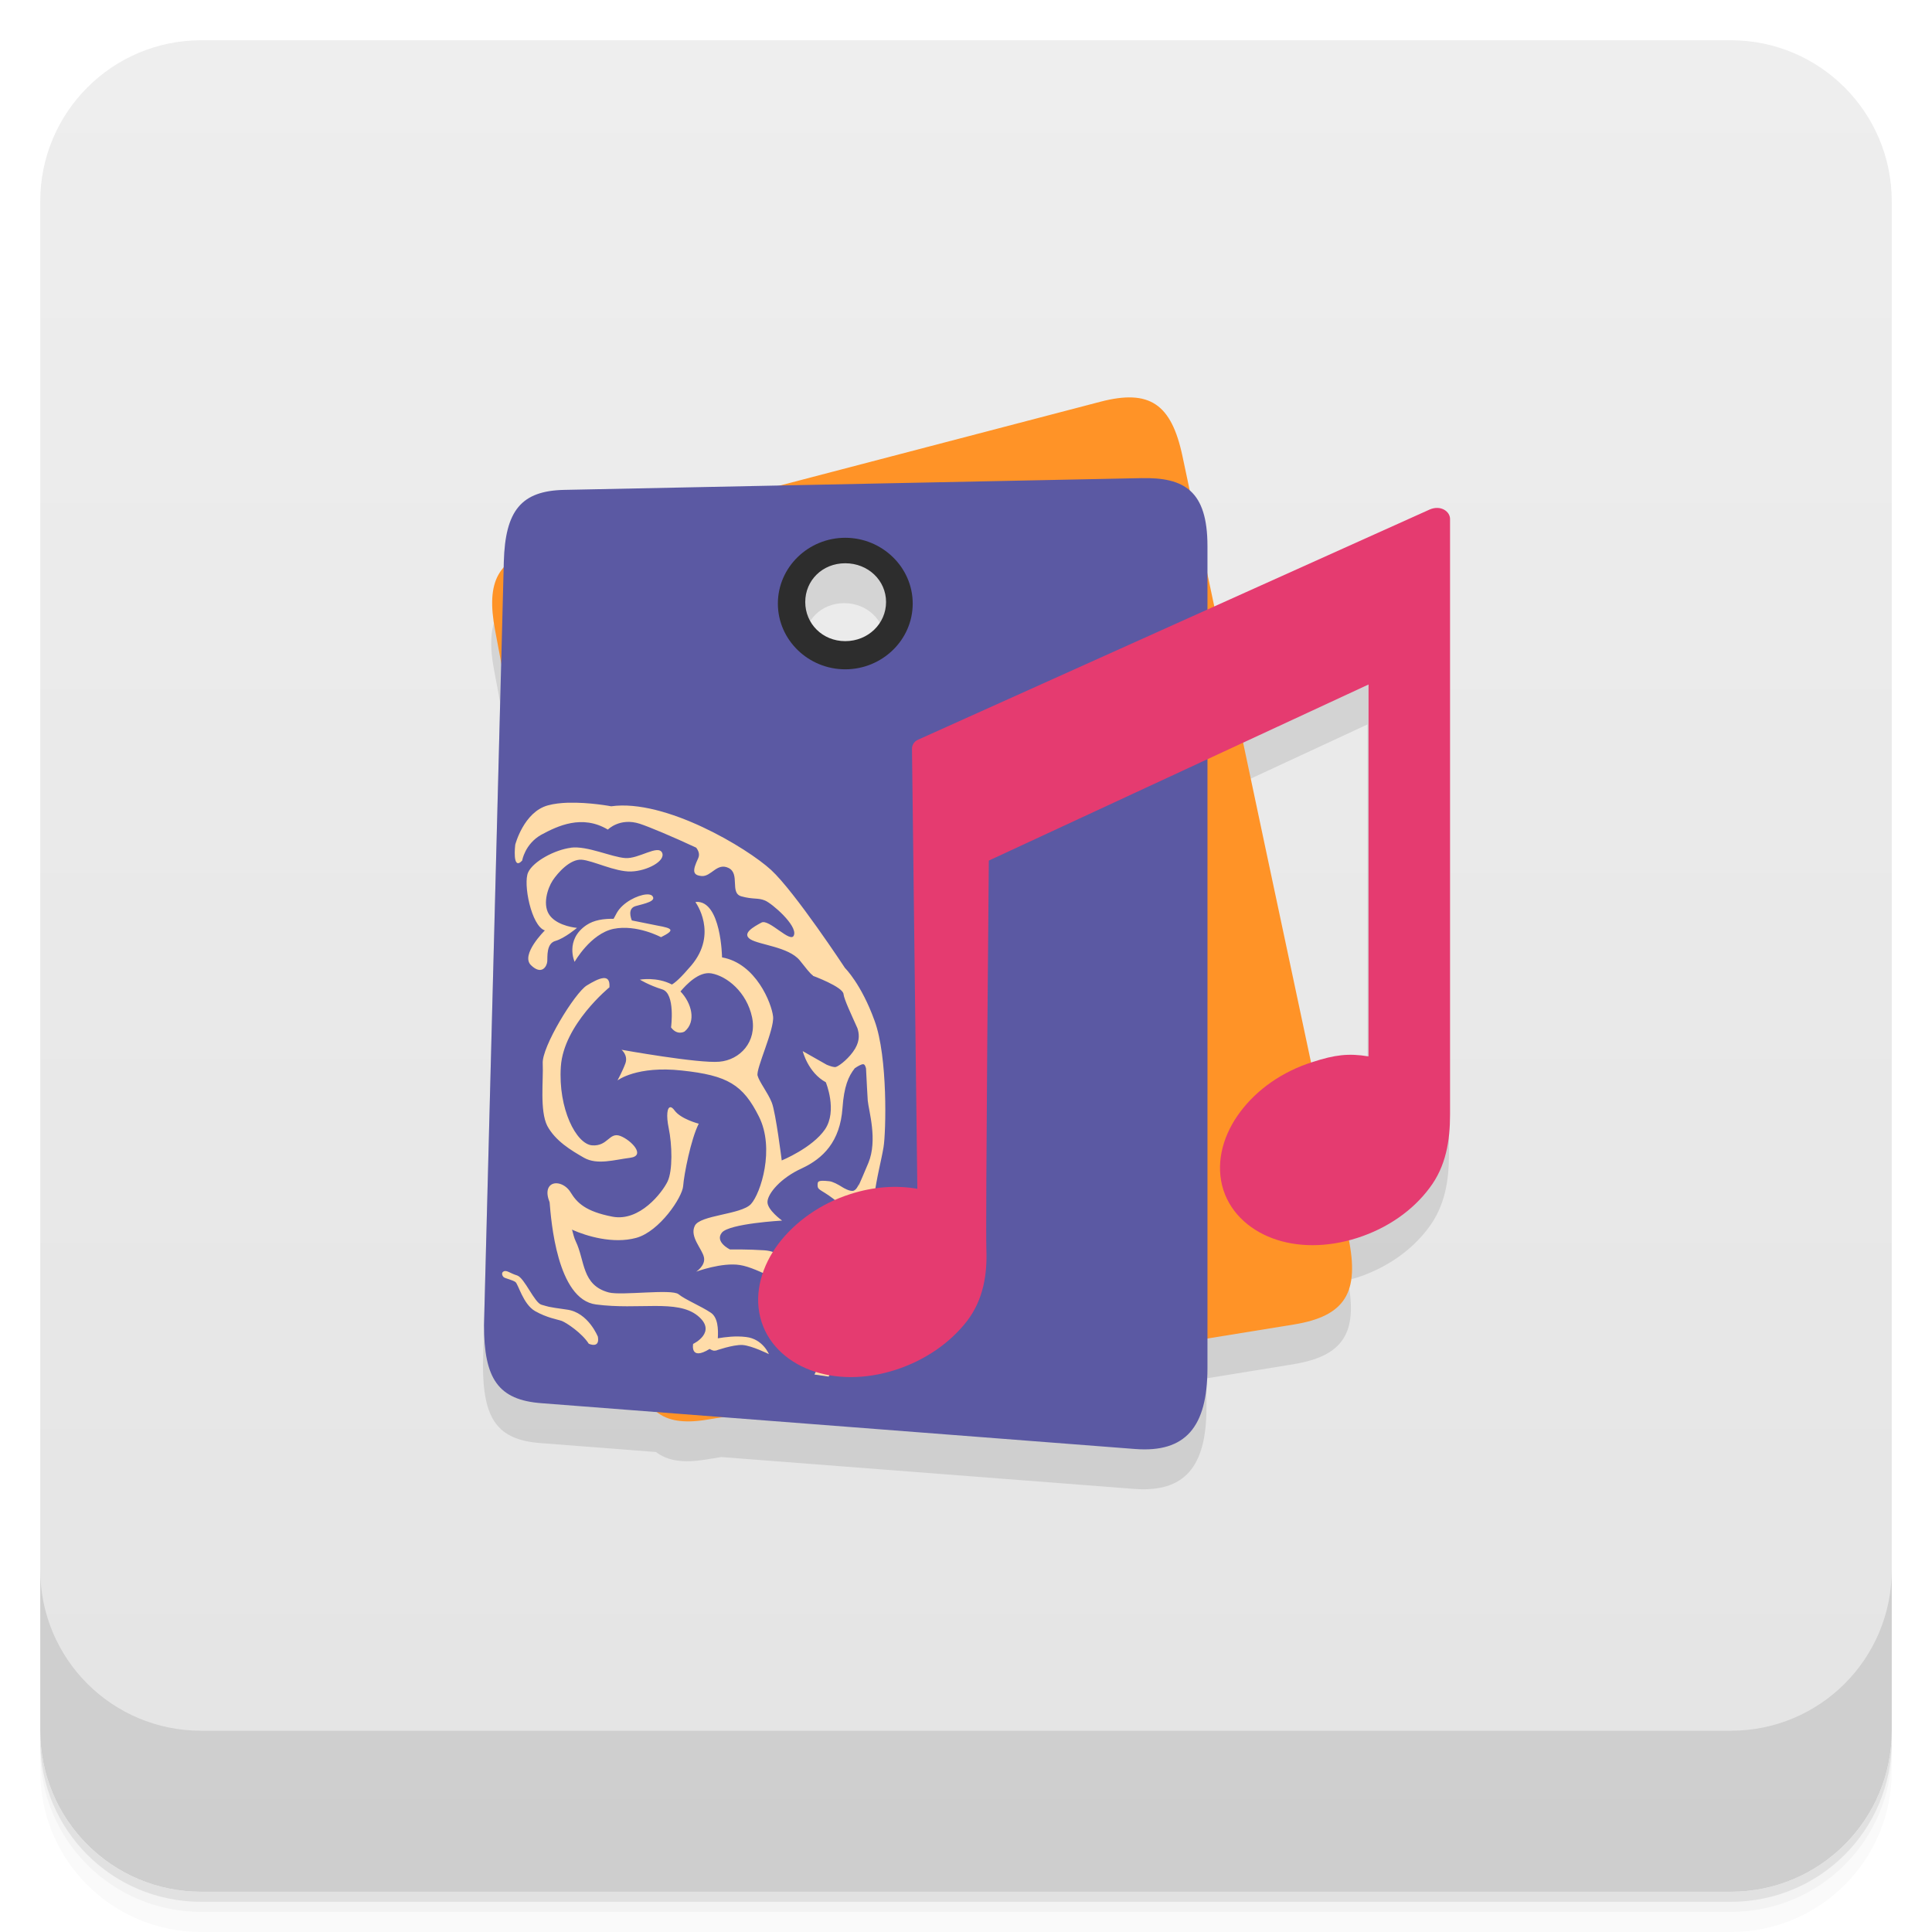
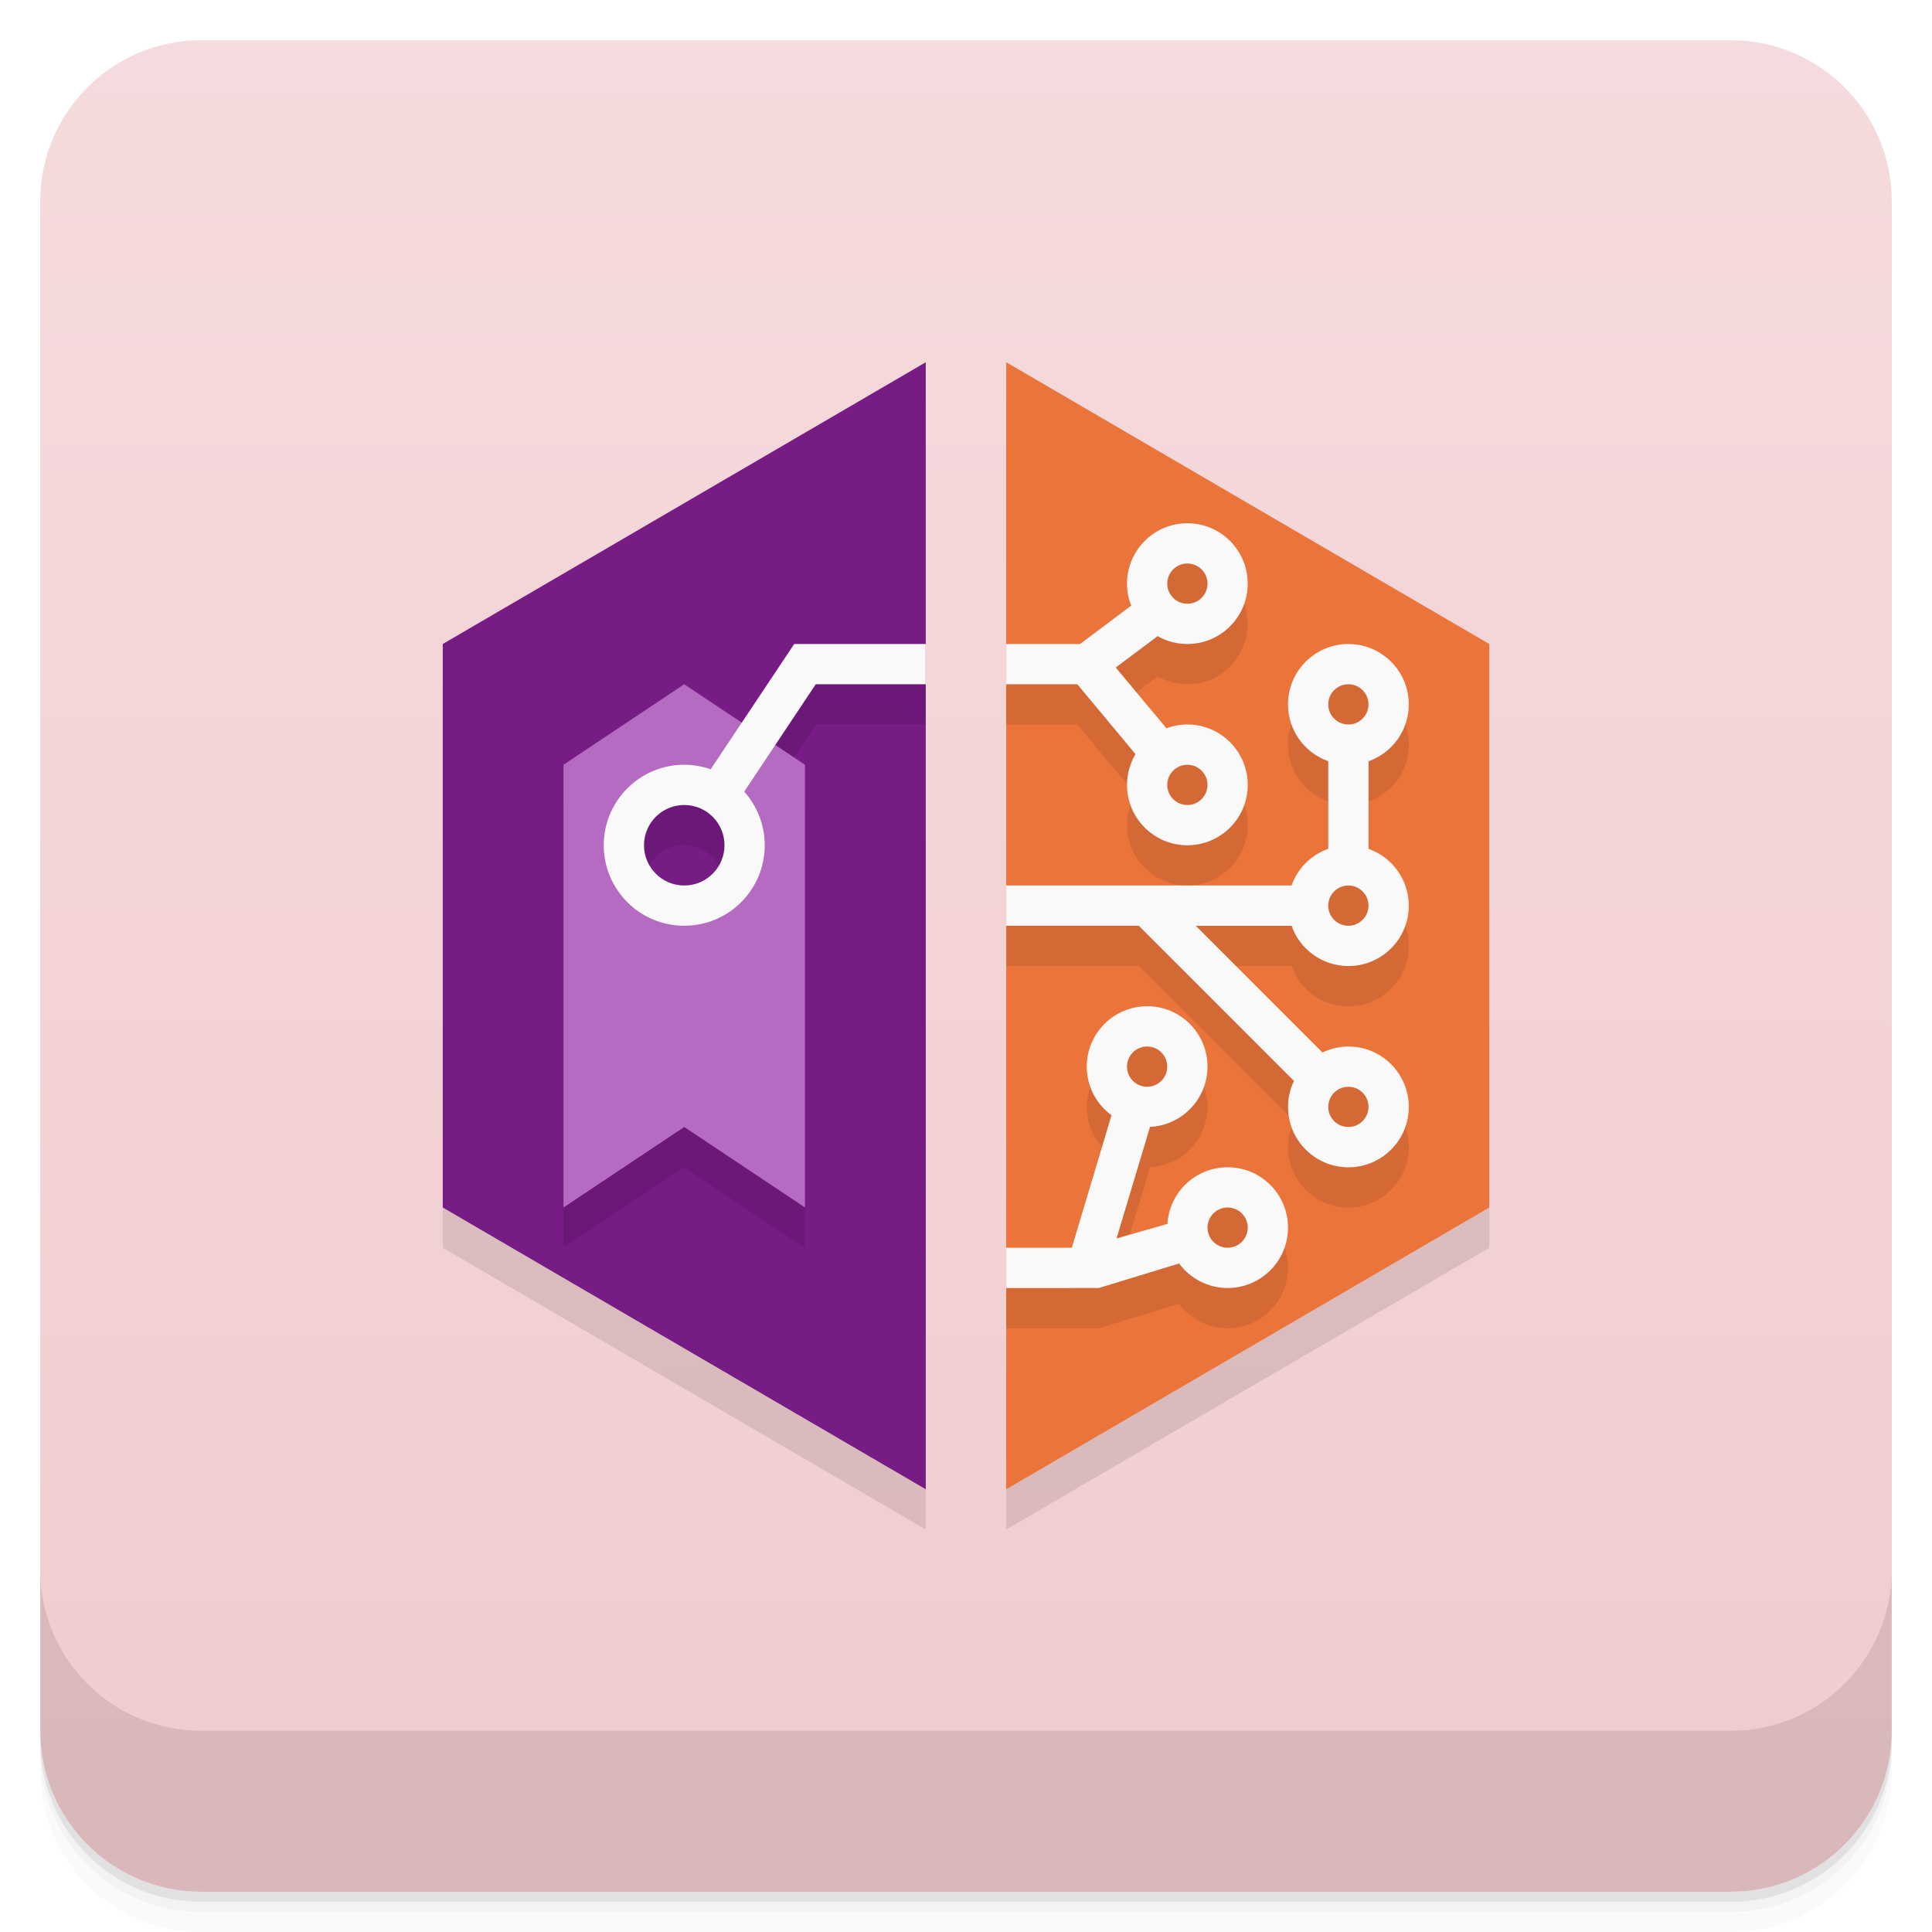
<svg xmlns="http://www.w3.org/2000/svg" version="1.1" viewBox="0 0 48 48">
  <defs>
    <linearGradient id="bg" x2="0" y1="1" y2="47" gradientUnits="userSpaceOnUse">
-       <stop style="stop-color:#eee" offset="0" />
-       <stop style="stop-color:#e4e4e4" offset="1" />
+       <stop style="stop-color:#f5dbdd" offset="0" />
+       <stop style="stop-color:#f1cbce" offset="1" />
    </linearGradient>
  </defs>
  <path d="m1 43v0.25c0 2.216 1.784 4 4 4h38c2.216 0 4-1.784 4-4v-0.25c0 2.216-1.784 4-4 4h-38c-2.216 0-4-1.784-4-4zm0 0.5v0.5c0 2.216 1.784 4 4 4h38c2.216 0 4-1.784 4-4v-0.5c0 2.216-1.784 4-4 4h-38c-2.216 0-4-1.784-4-4z" style="opacity:.02" />
  <path d="m1 43.25v0.25c0 2.216 1.784 4 4 4h38c2.216 0 4-1.784 4-4v-0.25c0 2.216-1.784 4-4 4h-38c-2.216 0-4-1.784-4-4z" style="opacity:.05" />
  <path d="m1 43v0.25c0 2.216 1.784 4 4 4h38c2.216 0 4-1.784 4-4v-0.25c0 2.216-1.784 4-4 4h-38c-2.216 0-4-1.784-4-4z" style="opacity:.1" />
  <rect x="1" y="1" width="46" height="46" rx="4" style="fill:url(#bg)" />
  <path d="m1 39v4c0 2.216 1.784 4 4 4h38c2.216 0 4-1.784 4-4v-4c0 2.216-1.784 4-4 4h-38c-2.216 0-4-1.784-4-4z" style="opacity:.1" />
-   <path d="m19.349 13.053-6.861 2.043c-0.294 0.334-0.351 0.819-0.213 1.551l0.152 0.809-0.428 16.457c8.23e-4 1.33 0.346 1.863 1.44 1.941l2.859 0.221c0.29 0.224 0.684 0.277 1.227 0.189l0.396-0.064 10.254 0.791c1.255 0.097 1.795-0.547 1.799-2 8.4e-5 -0.031-7.2e-5 -0.669 0-0.746l2.144-0.348c1.25-0.203 1.628-0.772 1.367-2.098 0.07-0.018 0.139-0.028 0.209-0.051 0.758-0.242 1.383-0.688 1.793-1.238 0.414-0.543 0.512-1.184 0.512-1.828v-14.797c0-0.188-0.236-0.356-0.516-0.23l-5.34 2.402c-0.057-0.268-0.17-0.805-0.17-0.805zm1.625 1.932c0.569 0 1.014 0.427 1.014 0.963s-0.445 0.973-1.014 0.973-0.994-0.438-0.994-0.973c0-0.536 0.425-0.963 0.994-0.963zm13 3.014v9.24c-0.496-0.082-0.834-0.041-1.389 0.139-0.012 0.004-0.023 0.01-0.035 0.014-0.564-2.65-1.126-5.299-1.688-7.949z" style="fill-rule:evenodd;opacity:.1" />
-   <path d="m15.682 33.676 0.02 0.086c0.242 1.289 0.734 1.691 1.848 1.512l14.594-2.367c1.273-0.207 1.645-0.789 1.355-2.168l-0.023-0.094c-1.372-6.436-2.737-12.874-4.098-19.312-0.277-1.309-0.824-1.668-2.039-1.352l-13.898 3.633c-1.07 0.273-1.371 0.82-1.141 2.043m7.274-0.493c-0.387-0.707-0.047-1.508 0.762-1.781 0.809-0.277 1.773 0.074 2.164 0.781 0.387 0.711 0.047 1.508-0.762 1.781-0.809 0.277-1.777-0.074-2.164-0.781" style="fill-rule:evenodd;fill:#ff9327" />
-   <path d="m12.025 32.922c8.23e-4 1.33 0.347 1.863 1.44 1.941l14.736 1.137c1.255 0.097 1.794-0.547 1.798-2 0.002-0.845 0-19.646 0-20.431 0-1.375-0.574-1.712-1.64-1.69l-14.338 0.292c-1.07 0.022-1.469 0.512-1.504 1.789m7.012 1.183c-0.223-0.801 0.27-1.523 1.09-1.609 0.82-0.09 1.668 0.484 1.891 1.289 0.223 0.801-0.27 1.523-1.09 1.613-0.82 0.086-1.668-0.488-1.891-1.293" style="fill-rule:evenodd;fill:#5b59a3" />
-   <g transform="translate(.025177 -1.1209)">
-     <path transform="translate(-.025177 1.1209)" d="m14.111 19.943c-0.175 0.006-0.349 0.025-0.498 0.066-0.602 0.164-0.812 0.977-0.812 0.977s-0.082 0.665 0.172 0.395c0 0 0.067-0.411 0.473-0.641 0.406-0.219 1.015-0.512 1.656-0.129 2e-6 0 0.297-0.305 0.793-0.145 0.243 0.08 0.828 0.326 1.402 0.594 0.057 0.077 0.094 0.164 0.049 0.264-0.141 0.301-0.148 0.422 0.09 0.441 0.238 0.016 0.379-0.344 0.668-0.199s0.021 0.621 0.314 0.703 0.418 0.031 0.59 0.105c0.176 0.074 0.797 0.612 0.719 0.854-0.066 0.242-0.628-0.418-0.812-0.305-0.188 0.102-0.497 0.27-0.271 0.414 0.23 0.141 0.945 0.188 1.223 0.52 0.157 0.191 0.247 0.323 0.328 0.377 1.32e-4 0.004 0.002 0.006 0.002 0.01 1e-6 0 0.744 0.273 0.76 0.453 0.014 0.134 0.2 0.521 0.346 0.85 0.039 0.124 0.067 0.292-0.057 0.504-0.133 0.227-0.383 0.426-0.477 0.457-0.047 0.014-0.145-0.02-0.23-0.055l-0.596-0.338s0.133 0.535 0.574 0.773c0 0 0.295 0.707-0.021 1.172-0.316 0.461-1.074 0.771-1.074 0.771s-0.148-1.185-0.246-1.435-0.307-0.504-0.354-0.672c-0.047-0.164 0.42-1.145 0.385-1.469s-0.424-1.32-1.268-1.469c0 0-0.02-1.414-0.645-1.379l-0.014 0.01s0.57 0.77-0.105 1.57c-0.271 0.317-0.4 0.426-0.482 0.473-0.372-0.197-0.795-0.121-0.795-0.121s0.219 0.137 0.555 0.242c0.332 0.101 0.219 0.945 0.219 0.945 0.156 0.211 0.336 0.102 0.336 0.102 0.301-0.248 0.171-0.713-0.102-0.996 0.144-0.168 0.454-0.501 0.766-0.449 0.395 0.07 0.879 0.469 1.012 1.086 0.129 0.613-0.3 1.066-0.812 1.109-0.52 0.047-2.43-0.297-2.43-0.297s0.164 0.133 0.098 0.332c-0.07 0.195-0.199 0.43-0.199 0.43s0.477-0.371 1.602-0.246c1.133 0.121 1.516 0.35 1.914 1.147 0.398 0.797 0.043 1.904-0.199 2.17-0.246 0.266-1.272 0.27-1.397 0.543-0.133 0.273 0.19 0.576 0.229 0.783 0.043 0.203-0.193 0.354-0.193 0.354s0.641-0.238 1.09-0.164c0.449 0.07 1.272 0.574 1.272 0.574s-0.18 0.068-0.125 0.193c0.047 0.125 0.148 0.254 0.086 0.367-0.066 0.117-0.236 0.189-0.236 0.189s0.281 0.059 0.465-0.168c0.188-0.23-0.148-0.297-0.027-0.406 0.121-0.113 0.344-0.061 0.344-0.061s-0.168-0.051-0.426-0.434-0.359-0.594-0.754-0.621-0.852-0.021-0.852-0.021-0.383-0.188-0.199-0.418c0.188-0.227 1.496-0.299 1.496-0.299s-0.379-0.27-0.363-0.473c0.012-0.199 0.32-0.582 0.852-0.824 0.527-0.246 0.953-0.66 1.012-1.504 0.037-0.527 0.146-0.785 0.305-0.984 0.065-0.044 0.152-0.097 0.205-0.1 0.04-0.002 0.061 0.05 0.074 0.105 0.018 0.327 0.032 0.659 0.043 0.799 0.024 0.254 0.25 0.981 0.016 1.547-0.126 0.306-0.186 0.434-0.252 0.586l0.018-0.072s-0.043 0.141-0.129 0.176c-0.09 0.035-0.27-0.078-0.27-0.078-0.127-0.08-0.25-0.146-0.34-0.156-0.297-0.032-0.289 0.007-0.289 0.109 3e-3 0.133 0.128 0.098 0.523 0.434 0.19 0.163 0.275 0.597 0.316 1.006 0.007 0.287 0.007 0.565-0.035 0.719-0.101 0.367-0.574 1.543-0.574 1.543s0.004 0.5-0.211 0.82c-0.039 0.055-0.071 0.113-0.098 0.172l0.355 0.051c0.063-0.16 0.121-0.314 0.188-0.439 0.18-0.363 0.566-1.422 0.707-1.785 0.141-0.367 0.149-1.617 0.227-2.195v-0.002c0.078-0.578 0.177-0.906 0.24-1.277 0.062-0.372 0.109-2.247-0.223-3.144-0.328-0.911-0.734-1.309-0.734-1.309s-1.246-1.893-1.836-2.436-2.625-1.77-3.973-1.582c0 0-0.544-0.104-1.068-0.088zm0.074 1.119c-0.402 0.051-0.933 0.336-1.062 0.609-0.133 0.273 0.078 1.34 0.414 1.445 0 0-0.611 0.602-0.346 0.863 0.27 0.262 0.398 0.027 0.406-0.094 8e-3 -0.117-0.027-0.445 0.203-0.508 0.23-0.066 0.535-0.324 0.535-0.324 0 0-0.453-0.035-0.664-0.293s-0.066-0.691 0.059-0.883c0.129-0.195 0.434-0.537 0.719-0.518 0.281 0.02 0.832 0.305 1.23 0.293 0.398-0.012 0.867-0.262 0.77-0.469-0.105-0.205-0.582 0.162-0.916 0.135-0.34-0.023-0.945-0.309-1.348-0.258zm1.869 1.16c-0.217 0.018-0.582 0.196-0.729 0.457l-0.08 0.148c-0.242-0.002-0.482 0.026-0.68 0.16-0.535 0.367-0.289 0.91-0.289 0.91 0 0 0.393-0.699 0.967-0.82 0.578-0.117 1.18 0.207 1.18 0.207 0.351-0.176 0.297-0.219-0.094-0.289-0.15-0.027-0.395-0.083-0.631-0.127-0.024-0.059-0.112-0.299 0.096-0.357 0.23-0.063 0.52-0.121 0.414-0.25-0.026-0.032-0.082-0.045-0.154-0.039zm-1.074 2.08c-0.107 0.012-0.254 0.092-0.402 0.182-0.297 0.183-1.125 1.535-1.094 1.941 0.019 0.406-0.078 1.168 0.113 1.547 0.203 0.375 0.586 0.605 0.914 0.793 0.329 0.184 0.743 0.051 1.145 0 0.399-0.051 0.024-0.441-0.246-0.543-0.277-0.102-0.304 0.261-0.699 0.234-0.394-0.031-0.847-0.91-0.777-1.957s1.211-1.973 1.211-1.973h-0.004c0.013-0.181-0.053-0.237-0.16-0.225zm1.678 3.207c-0.083-0.004-0.109 0.207-0.045 0.516 0.086 0.41 0.104 1.059-0.029 1.332s-0.691 1-1.367 0.871c-0.672-0.129-0.883-0.348-1.039-0.602-0.152-0.254-0.489-0.316-0.564-0.082-0.03 0.103-0.002 0.216 0.041 0.326 0.037 0.443 0.183 2.415 1.152 2.539 1.066 0.141 2.01-0.133 2.523 0.277 0.508 0.41-0.109 0.703-0.109 0.703s-0.086 0.43 0.41 0.125c0 0 0.092 0.061 0.146 0.039l0.002 0.004s0.43-0.153 0.668-0.141c0.234 0.016 0.656 0.227 0.656 0.227s-0.152-0.379-0.57-0.426c-0.254-0.031-0.507 3.41e-4 -0.699 0.033 0.014-0.231 0.002-0.516-0.172-0.635-0.258-0.172-0.637-0.324-0.805-0.461-0.172-0.137-1.411 0.039-1.73-0.043-0.68-0.18-0.59-0.793-0.824-1.273-0.04-0.082-0.064-0.189-0.092-0.291 0.011 0.005 0.007 0.006 0.02 0.012 0.328 0.145 0.996 0.355 1.578 0.195 0.578-0.16 1.145-1.01 1.164-1.289 0.02-0.281 0.191-1.16 0.387-1.547-0.003-8.11e-4 -0.443-0.114-0.6-0.328-0.039-0.054-0.074-0.081-0.102-0.082zm-4.139 4.076c-0.078 0.031-0.039 0.125 0.004 0.152 0.043 0.027 0.207 0.063 0.281 0.113 0.074 0.051 0.188 0.547 0.488 0.723 0.305 0.172 0.547 0.203 0.668 0.246 0.117 0.047 0.496 0.297 0.668 0.566 0 0 0.277 0.129 0.227-0.168h0.002s-0.238-0.609-0.77-0.68c-0.535-0.074-0.457-0.074-0.633-0.121s-0.42-0.664-0.604-0.727c-0.188-0.059-0.25-0.133-0.332-0.105z" style="fill:#ffdca9" />
-     <path d="m20.75 33.656s-0.281 0.66-0.641 0.633c0 0 0.465 0.219 0.387 0.461-0.074 0.242 0.254-1.094 0.254-1.094" style="fill:#ffdca9" />
-   </g>
-   <path d="m35.509 12.664-12.703 5.715c-0.094 0.043-0.152 0.133-0.148 0.234l0.133 10.922c-0.512-0.09-1.082-0.055-1.656 0.129-0.754 0.238-1.379 0.691-1.793 1.234-0.41 0.547-0.609 1.207-0.453 1.832 0.156 0.629 0.641 1.085 1.25 1.312s1.355 0.234 2.109-0.008c0.75-0.242 1.371-0.684 1.785-1.223 0.398-0.527 0.497-1.149 0.473-1.772-0.023-0.61 0.061-9.658 0.061-9.658l9.434-4.375v9.24c-0.496-0.082-0.834-0.041-1.389 0.139-0.758 0.238-1.383 0.686-1.793 1.232-0.414 0.547-0.609 1.207-0.457 1.832 0.156 0.629 0.641 1.087 1.25 1.315s1.355 0.234 2.109-0.008c0.758-0.242 1.383-0.688 1.793-1.238 0.414-0.543 0.512-1.184 0.512-1.828v-14.797c0-0.188-0.236-0.356-0.516-0.23z" style="fill-rule:evenodd;fill:#e53b70" />
-   <path d="m21 13.361c-0.916 0-1.674 0.73-1.674 1.635 0 0.904 0.758 1.633 1.674 1.633s1.676-0.728 1.676-1.633c0-0.904-0.76-1.635-1.676-1.635zm0 0.633c0.569 0 1.014 0.427 1.014 0.963s-0.445 0.972-1.014 0.972-0.994-0.437-0.994-0.972c0-0.536 0.425-0.963 0.994-0.963z" style="color-rendering:auto;color:#000000;fill:#2d2d2d;image-rendering:auto;isolation:auto;mix-blend-mode:normal;shape-rendering:auto;solid-color:#000000;white-space:normal" isolation="auto" mix-blend-mode="normal" />
+   <path d="m23 10-12 7v14l12 7zm2 0v28l12-7v-14z" style="color-rendering:auto;color:#000000;dominant-baseline:auto;fill-rule:evenodd;font-feature-settings:normal;font-variant-alternates:normal;font-variant-caps:normal;font-variant-ligatures:normal;font-variant-numeric:normal;font-variant-position:normal;image-rendering:auto;isolation:auto;mix-blend-mode:normal;opacity:.1;shape-padding:0;shape-rendering:auto;solid-color:#000000;text-decoration-color:#000000;text-decoration-line:none;text-decoration-style:solid;text-indent:0;text-orientation:mixed;text-transform:none;white-space:normal" />
+   <path d="m23 9-12 7v14l12 7z" style="color-rendering:auto;color:#000000;dominant-baseline:auto;fill-rule:evenodd;fill:#771b85;font-feature-settings:normal;font-variant-alternates:normal;font-variant-caps:normal;font-variant-ligatures:normal;font-variant-numeric:normal;font-variant-position:normal;image-rendering:auto;isolation:auto;mix-blend-mode:normal;shape-padding:0;shape-rendering:auto;solid-color:#000000;text-decoration-color:#000000;text-decoration-line:none;text-decoration-style:solid;text-indent:0;text-orientation:mixed;text-transform:none;white-space:normal" />
+   <path d="m25 9v28l12-7v-14z" style="color-rendering:auto;color:#000000;dominant-baseline:auto;fill-rule:evenodd;fill:#eb743b;font-feature-settings:normal;font-variant-alternates:normal;font-variant-caps:normal;font-variant-ligatures:normal;font-variant-numeric:normal;font-variant-position:normal;image-rendering:auto;isolation:auto;mix-blend-mode:normal;shape-padding:0;shape-rendering:auto;solid-color:#000000;text-decoration-color:#000000;text-decoration-line:none;text-decoration-style:solid;text-indent:0;text-orientation:mixed;text-transform:none;white-space:normal" />
+   <path d="m29.5 14c-0.828 0-1.5 0.672-1.5 1.5 8.6e-5 0.187 0.035 0.373 0.104 0.547l-1.27 0.953h-1.834v1h1.766l1.445 1.736c-0.137 0.231-0.21 0.495-0.211 0.764 0 0.828 0.672 1.5 1.5 1.5s1.5-0.672 1.5-1.5-0.672-1.5-1.5-1.5c-0.177 2.9e-4 -0.353 0.032-0.52 0.094l-1.26-1.51 1.041-0.779c0.225 0.128 0.479 0.195 0.738 0.195 0.828 0 1.5-0.672 1.5-1.5s-0.672-1.5-1.5-1.5zm0 1c0.276 0 0.5 0.224 0.5 0.5s-0.224 0.5-0.5 0.5-0.5-0.224-0.5-0.5 0.224-0.5 0.5-0.5zm-9.768 2-1.303 1.953-4.43 1.047v11l3-2 3 2v-11l-0.738-0.492 1.006-1.508h2.732v-1zm13.768 0c-0.828 0-1.5 0.672-1.5 1.5 3.87e-4 0.635 0.401 1.2 1 1.412v2.176c-0.426 0.151-0.761 0.486-0.912 0.912h-7.088v1h3.293l3.856 3.856c-0.097 0.201-0.148 0.421-0.148 0.645-7.15e-4 0.828 0.672 1.5 1.5 1.5s1.5-0.672 1.5-1.5-0.672-1.501-1.5-1.5c-0.223 1.9e-4 -0.443 0.052-0.645 0.148l-3.148-3.148h2.381c0.212 0.599 0.777 1 1.412 1 0.828 5e-4 1.5-0.672 1.5-1.5-3.87e-4 -0.635-0.401-1.2-1-1.412v-2.176c0.599-0.212 1-0.777 1-1.412 5.04e-4 -0.828-0.672-1.5-1.5-1.5zm0 1c0.276 0 0.5 0.224 0.5 0.5s-0.224 0.5-0.5 0.5-0.5-0.224-0.5-0.5 0.224-0.5 0.5-0.5zm-4 2c0.276 0 0.5 0.224 0.5 0.5s-0.224 0.5-0.5 0.5-0.5-0.224-0.5-0.5 0.224-0.5 0.5-0.5zm-12.5 1c0.552 0 1 0.448 1 1s-0.448 1-1 1-1-0.448-1-1 0.448-1 1-1zm0.406 1.272 0.01 0.006 0.004-0.006zm16.094 0.729c0.276 0 0.5 0.224 0.5 0.5s-0.224 0.5-0.5 0.5-0.5-0.224-0.5-0.5 0.224-0.5 0.5-0.5zm-5 3c-0.828 0-1.5 0.672-1.5 1.5 7.32e-4 0.478 0.229 0.927 0.615 1.209l-0.986 3.291h-1.629v1h2.301l1.994-0.609c0.282 0.383 0.73 0.609 1.205 0.609 0.828 0 1.5-0.672 1.5-1.5s-0.672-1.5-1.5-1.5c-0.792 5.8e-4 -1.448 0.617-1.496 1.408l-1.264 0.361 0.832-2.772c0.799-0.038 1.428-0.698 1.428-1.498 0-0.828-0.672-1.5-1.5-1.5zm0 1c0.276 0 0.5 0.224 0.5 0.5s-0.224 0.5-0.5 0.5-0.5-0.224-0.5-0.5 0.224-0.5 0.5-0.5zm5 1c0.276 0 0.5 0.224 0.5 0.5s-0.224 0.5-0.5 0.5-0.5-0.224-0.5-0.5 0.224-0.5 0.5-0.5zm-3 3c0.276 0 0.5 0.224 0.5 0.5s-0.224 0.5-0.5 0.5-0.5-0.224-0.5-0.5 0.224-0.5 0.5-0.5z" style="opacity:.1;paint-order:normal" />
+   <path d="m17 17-3 2v11l3-2 3 2v-11zm0 2.5a1.5 1.5 0 0 1 1.5 1.5 1.5 1.5 0 0 1-1.5 1.5 1.5 1.5 0 0 1-1.5-1.5 1.5 1.5 0 0 1 1.5-1.5z" style="fill:#b66bc2;paint-order:normal" />
+   <path d="m19.732 16-2.076 3.113a2 2 0 0 0-0.656-0.113 2 2 0 0 0-2 2 2 2 0 0 0 2 2 2 2 0 0 0 2-2 2 2 0 0 0-0.51-1.332l1.777-2.668h2.732v-1zm-2.732 4a1 1 0 0 1 1 1 1 1 0 0 1-1 1 1 1 0 0 1-1-1 1 1 0 0 1 1-1zm0.406 1.272 0.01 6e-3 0.004-6e-3z" style="fill:#f9f9f9;paint-order:normal" />
+   <path d="m29.5 13c-0.828 0-1.5 0.672-1.5 1.5 8.6e-5 0.187 0.035 0.373 0.104 0.547l-1.27 0.953h-1.834v1h1.766l1.445 1.736c-0.137 0.231-0.21 0.495-0.211 0.764 0 0.828 0.672 1.5 1.5 1.5s1.5-0.672 1.5-1.5-0.672-1.5-1.5-1.5c-0.177 2.9e-4 -0.353 0.032-0.52 0.094l-1.26-1.51 1.041-0.779c0.225 0.128 0.479 0.195 0.738 0.195 0.828 0 1.5-0.672 1.5-1.5s-0.672-1.5-1.5-1.5zm0 1c0.276 0 0.5 0.224 0.5 0.5s-0.224 0.5-0.5 0.5-0.5-0.224-0.5-0.5 0.224-0.5 0.5-0.5zm4 2c-0.828 0-1.5 0.672-1.5 1.5 3.87e-4 0.635 0.401 1.2 1 1.412v2.176c-0.426 0.151-0.761 0.486-0.912 0.912h-7.088v1h3.293l3.856 3.856c-0.097 0.201-0.148 0.421-0.148 0.645-7.15e-4 0.828 0.672 1.5 1.5 1.5s1.5-0.672 1.5-1.5-0.672-1.501-1.5-1.5c-0.223 1.9e-4 -0.443 0.052-0.645 0.148l-3.148-3.148h2.381c0.212 0.599 0.777 1 1.412 1 0.828 5e-4 1.5-0.672 1.5-1.5-3.87e-4 -0.635-0.401-1.2-1-1.412v-2.176c0.599-0.212 1-0.777 1-1.412 5.04e-4 -0.828-0.672-1.5-1.5-1.5zm0 1c0.276 0 0.5 0.224 0.5 0.5s-0.224 0.5-0.5 0.5-0.5-0.224-0.5-0.5 0.224-0.5 0.5-0.5zm-4 2c0.276 0 0.5 0.224 0.5 0.5s-0.224 0.5-0.5 0.5-0.5-0.224-0.5-0.5 0.224-0.5 0.5-0.5zm4 3c0.276 0 0.5 0.224 0.5 0.5s-0.224 0.5-0.5 0.5-0.5-0.224-0.5-0.5 0.224-0.5 0.5-0.5zm-5 3c-0.828 0-1.5 0.672-1.5 1.5 7.32e-4 0.478 0.229 0.927 0.615 1.209l-0.986 3.291h-1.629v1h2.301l1.994-0.609c0.282 0.383 0.73 0.609 1.205 0.609 0.828 0 1.5-0.672 1.5-1.5s-0.672-1.5-1.5-1.5c-0.792 5.8e-4 -1.448 0.617-1.496 1.408l-1.264 0.361 0.832-2.772c0.799-0.038 1.428-0.698 1.428-1.498 0-0.828-0.672-1.5-1.5-1.5zm0 1c0.276 0 0.5 0.224 0.5 0.5s-0.224 0.5-0.5 0.5-0.5-0.224-0.5-0.5 0.224-0.5 0.5-0.5zm5 1c0.276 0 0.5 0.224 0.5 0.5s-0.224 0.5-0.5 0.5-0.5-0.224-0.5-0.5 0.224-0.5 0.5-0.5zm-3 3c0.276 0 0.5 0.224 0.5 0.5s-0.224 0.5-0.5 0.5-0.5-0.224-0.5-0.5 0.224-0.5 0.5-0.5z" style="fill:#f9f9f9;paint-order:normal" />
</svg>
